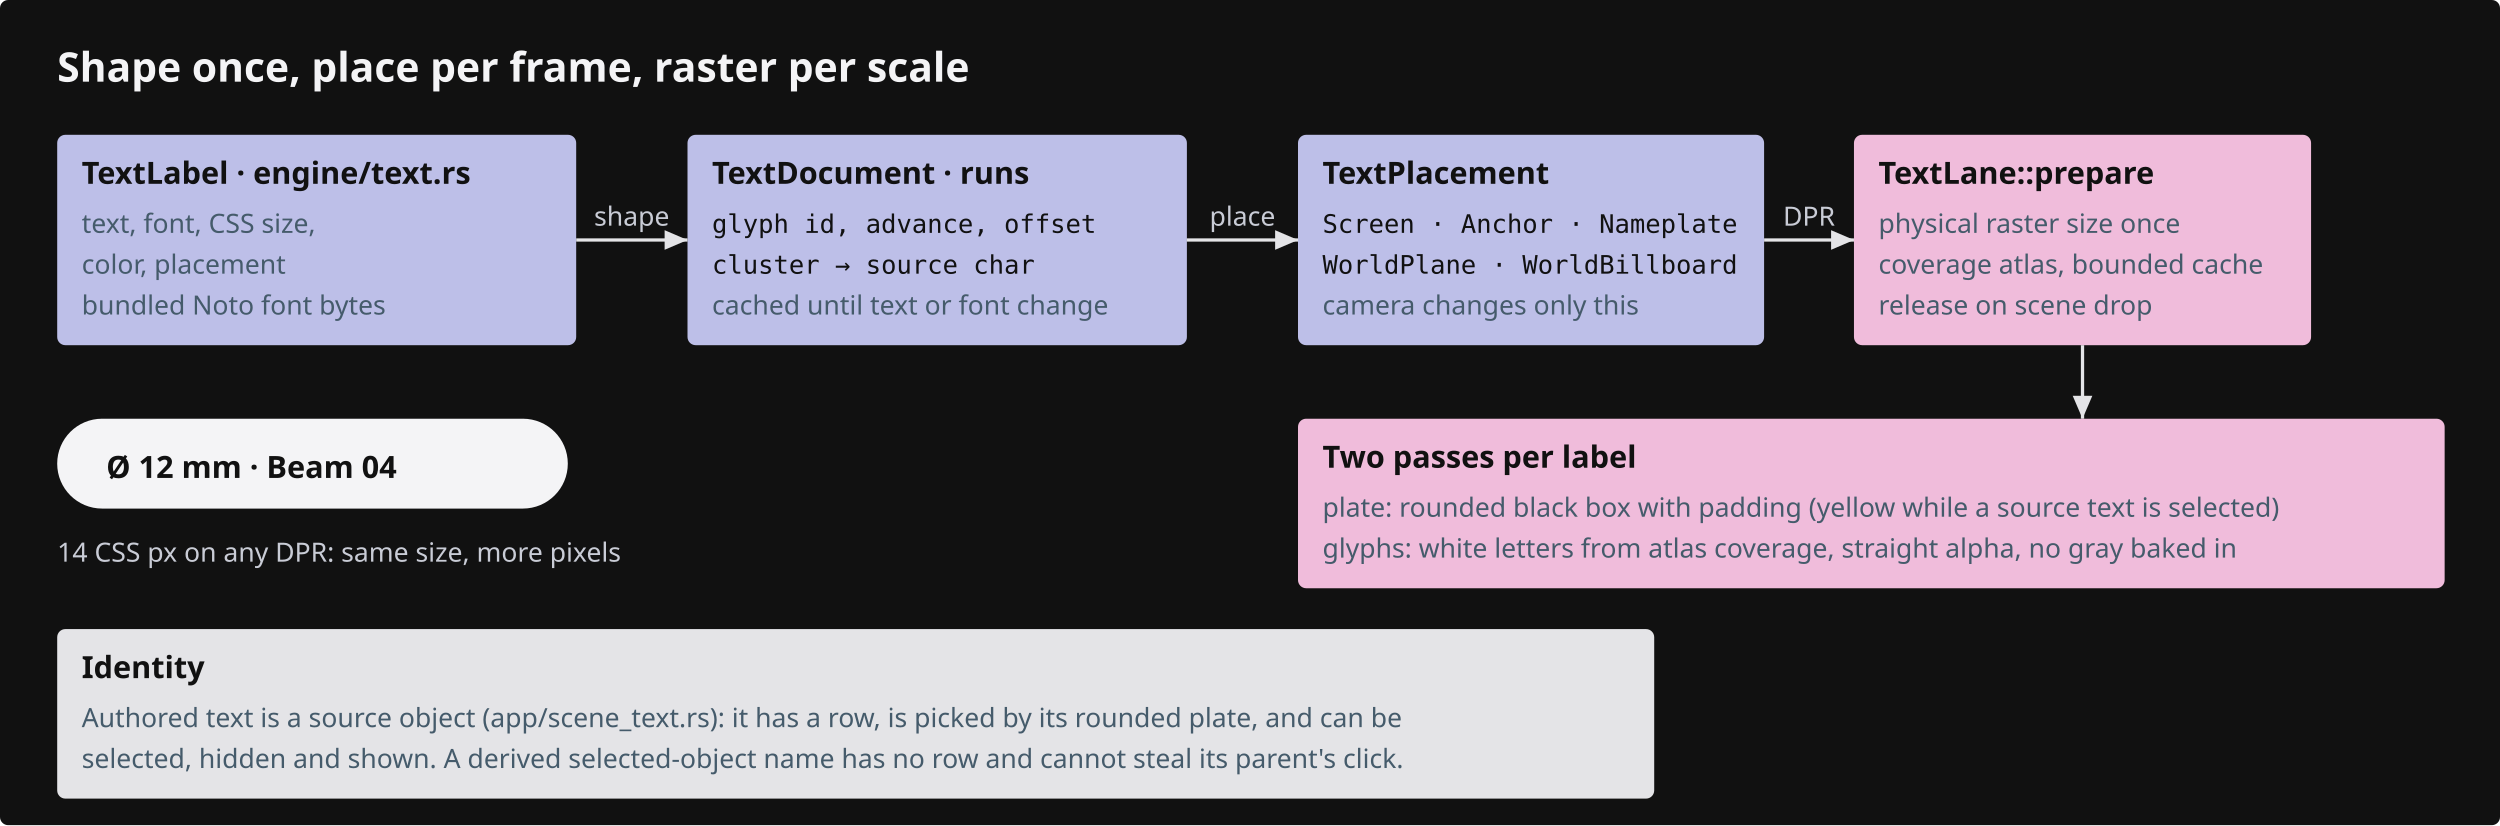
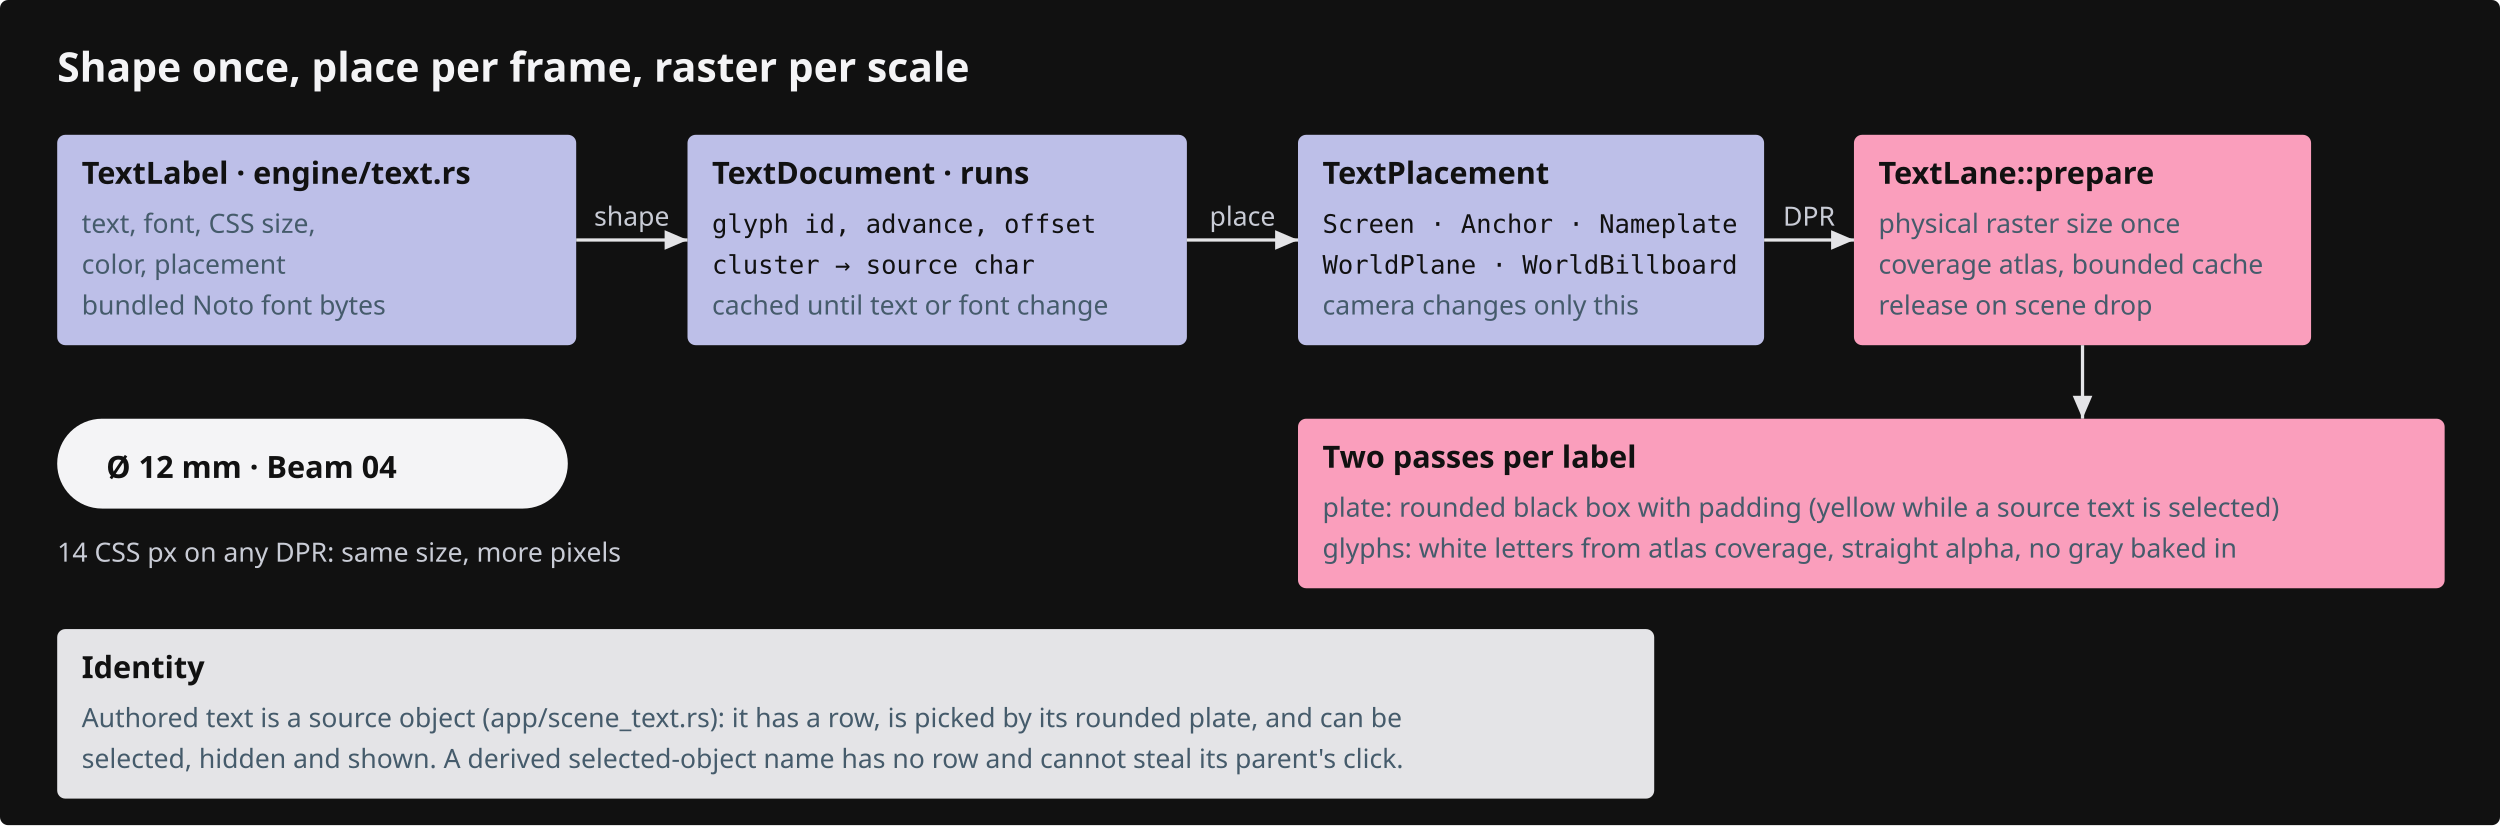
<svg xmlns="http://www.w3.org/2000/svg" viewBox="0 0 1224 404" role="img" aria-labelledby="t d">
  <defs>
    <marker id="a" markerWidth="9" markerHeight="9" refX="7" refY="3" orient="auto">
      <path d="M0,0 L7,3 L0,6" fill="#e4e4e7" />
    </marker>
  </defs>
  <style>text{font-family:system-ui,sans-serif;fill:#f4f4f6;font-size:13px}.h{font-size:20px;font-weight:700}.l{font-size:15px;font-weight:650}.s{font-size:13px;fill:#c9ccd6}.m{font-family:"DejaVu Sans Mono","Liberation Mono",monospace;font-size:12.5px;fill:#f4f4f6}.ar{fill:none;stroke:#e4e4e7;stroke-width:1.6;marker-end:url(#a)}.dash{fill:none;stroke:#e07a26;stroke-width:1.8;stroke-dasharray:7 5}</style>
  <rect width="100%" height="100%" rx="4" fill="#111111" />
  <text class="h" xml:space="preserve" x="28.0" y="40.0" textLength="446.3" lengthAdjust="spacingAndGlyphs">Shape once, place per frame, raster per scale</text>
  <rect data-box="0" x="28.0" y="66.0" width="254.1" height="103.0" rx="4" fill="#bdbfe8" stroke="#bdbfe8" stroke-width="0" />
  <text class="l" xml:space="preserve" x="40.0" y="90.0" style="fill:#111111" data-box="0" textLength="190.6" lengthAdjust="spacingAndGlyphs">TextLabel · engine/text.rs</text>
  <text class="s" xml:space="preserve" x="40.0" y="114.0" style="fill:#455b6b" data-box="0" textLength="114.3" lengthAdjust="spacingAndGlyphs">text, font, CSS size,</text>
  <text class="s" xml:space="preserve" x="40.0" y="134.0" style="fill:#455b6b" data-box="0" textLength="99.7" lengthAdjust="spacingAndGlyphs">color, placement</text>
  <text class="s" xml:space="preserve" x="40.0" y="154.0" style="fill:#455b6b" data-box="0" textLength="148.6" lengthAdjust="spacingAndGlyphs">bundled Noto font bytes</text>
  <rect data-box="1" x="336.6" y="66.0" width="244.5" height="103.0" rx="4" fill="#bdbfe8" stroke="#bdbfe8" stroke-width="0" />
  <text class="l" xml:space="preserve" x="348.6" y="90.0" style="fill:#111111" data-box="1" textLength="155.6" lengthAdjust="spacingAndGlyphs">TextDocument · runs</text>
  <text class="m" xml:space="preserve" x="348.6" y="114.0" style="fill:#111111" data-box="1" textLength="187.9" lengthAdjust="spacingAndGlyphs">glyph id, advance, offset</text>
  <text class="m" xml:space="preserve" x="348.6" y="134.0" style="fill:#111111" data-box="1" textLength="158.1" lengthAdjust="spacingAndGlyphs">cluster → source char</text>
  <text class="s" xml:space="preserve" x="348.6" y="154.0" style="fill:#455b6b" data-box="1" textLength="194.2" lengthAdjust="spacingAndGlyphs">cached until text or font change</text>
  <rect data-box="2" x="635.5" y="66.0" width="228.2" height="103.0" rx="4" fill="#bdbfe8" stroke="#bdbfe8" stroke-width="0" />
  <text class="l" xml:space="preserve" x="647.5" y="90.0" style="fill:#111111" data-box="2" textLength="110.9" lengthAdjust="spacingAndGlyphs">TextPlacement</text>
  <text class="m" xml:space="preserve" x="647.5" y="114.0" style="fill:#111111" data-box="2" textLength="203.2" lengthAdjust="spacingAndGlyphs">Screen · Anchor · Nameplate</text>
  <text class="m" xml:space="preserve" x="647.5" y="134.0" style="fill:#111111" data-box="2" textLength="203.2" lengthAdjust="spacingAndGlyphs">WorldPlane · WorldBillboard</text>
  <text class="s" xml:space="preserve" x="647.5" y="154.0" style="fill:#455b6b" data-box="2" textLength="154.6" lengthAdjust="spacingAndGlyphs">camera changes only this</text>
-   <rect data-box="3" x="907.7" y="66.0" width="223.8" height="103.0" rx="4" fill="#f0bcdb" stroke="#f0bcdb" stroke-width="0" />
+   <rect data-box="3" x="907.7" y="66.0" width="223.8" height="103.0" rx="4" fill="#fa9ebc" stroke="#fa9ebc" stroke-width="0" />
  <text class="l" xml:space="preserve" x="919.7" y="90.0" style="fill:#111111" data-box="3" textLength="135.4" lengthAdjust="spacingAndGlyphs">TextLane::prepare</text>
  <text class="s" xml:space="preserve" x="919.7" y="114.0" style="fill:#455b6b" data-box="3" textLength="148.0" lengthAdjust="spacingAndGlyphs">physical raster size once</text>
  <text class="s" xml:space="preserve" x="919.7" y="134.0" style="fill:#455b6b" data-box="3" textLength="188.5" lengthAdjust="spacingAndGlyphs">coverage atlas, bounded cache</text>
  <text class="s" xml:space="preserve" x="919.7" y="154.0" style="fill:#455b6b" data-box="3" textLength="133.9" lengthAdjust="spacingAndGlyphs">release on scene drop</text>
  <path class="ar" d="M282.1,117.5 L336.6,117.5" />
  <text class="s" xml:space="preserve" x="309.3" y="110.5" text-anchor="middle" textLength="37.3" lengthAdjust="spacingAndGlyphs">shape</text>
  <path class="ar" d="M581.0,117.5 L635.5,117.5" />
  <text class="s" xml:space="preserve" x="608.3" y="110.5" text-anchor="middle" textLength="32.7" lengthAdjust="spacingAndGlyphs">place</text>
  <path class="ar" d="M863.7,117.5 L907.7,117.5" />
  <text class="s" xml:space="preserve" x="885.7" y="110.5" text-anchor="middle" textLength="26.7" lengthAdjust="spacingAndGlyphs">DPR</text>
  <path class="ar" d="M1019.6,169.0 L1019.6,205.0" />
-   <rect data-box="4" x="635.5" y="205.0" width="561.4" height="83.0" rx="4" fill="#f0bcdb" stroke="#f0bcdb" stroke-width="0" />
+   <rect data-box="4" x="635.5" y="205.0" width="561.4" height="83.0" rx="4" fill="#fa9ebc" stroke="#fa9ebc" stroke-width="0" />
  <text class="l" xml:space="preserve" x="647.5" y="229.0" style="fill:#111111" data-box="4" textLength="153.7" lengthAdjust="spacingAndGlyphs">Two passes per label</text>
  <text class="s" xml:space="preserve" x="647.5" y="253.0" style="fill:#455b6b" data-box="4" textLength="468.2" lengthAdjust="spacingAndGlyphs">plate: rounded black box with padding (yellow while a source text is selected)</text>
  <text class="s" xml:space="preserve" x="647.5" y="273.0" style="fill:#455b6b" data-box="4" textLength="446.7" lengthAdjust="spacingAndGlyphs">glyphs: white letters from atlas coverage, straight alpha, no gray baked in</text>
  <rect x="28" y="205" width="250" height="44" rx="22" fill="#f4f4f6" />
  <text class="l" xml:space="preserve" x="52.0" y="234.0" style="fill:#111111" textLength="142.9" lengthAdjust="spacingAndGlyphs">Ø 12 mm · Beam 04</text>
  <text class="s" xml:space="preserve" x="28.0" y="275.0" textLength="275.5" lengthAdjust="spacingAndGlyphs">14 CSS px on any DPR: same size, more pixels</text>
  <rect data-box="5" x="28.0" y="308.0" width="781.9" height="83.0" rx="4" fill="#e4e4e7" stroke="#e4e4e7" stroke-width="0" />
  <text class="l" xml:space="preserve" x="40.0" y="332.0" style="fill:#111111" data-box="5" textLength="61.0" lengthAdjust="spacingAndGlyphs">Identity</text>
  <text class="s" xml:space="preserve" x="40.0" y="356.0" style="fill:#455b6b" data-box="5" textLength="645.6" lengthAdjust="spacingAndGlyphs">Authored text is a source object (app/scene_text.rs): it has a row, is picked by its rounded plate, and can be</text>
  <text class="s" xml:space="preserve" x="40.0" y="376.0" style="fill:#455b6b" data-box="5" textLength="645.7" lengthAdjust="spacingAndGlyphs">selected, hidden and shown. A derived selected-object name has no row and cannot steal its parent's click.</text>
</svg>
